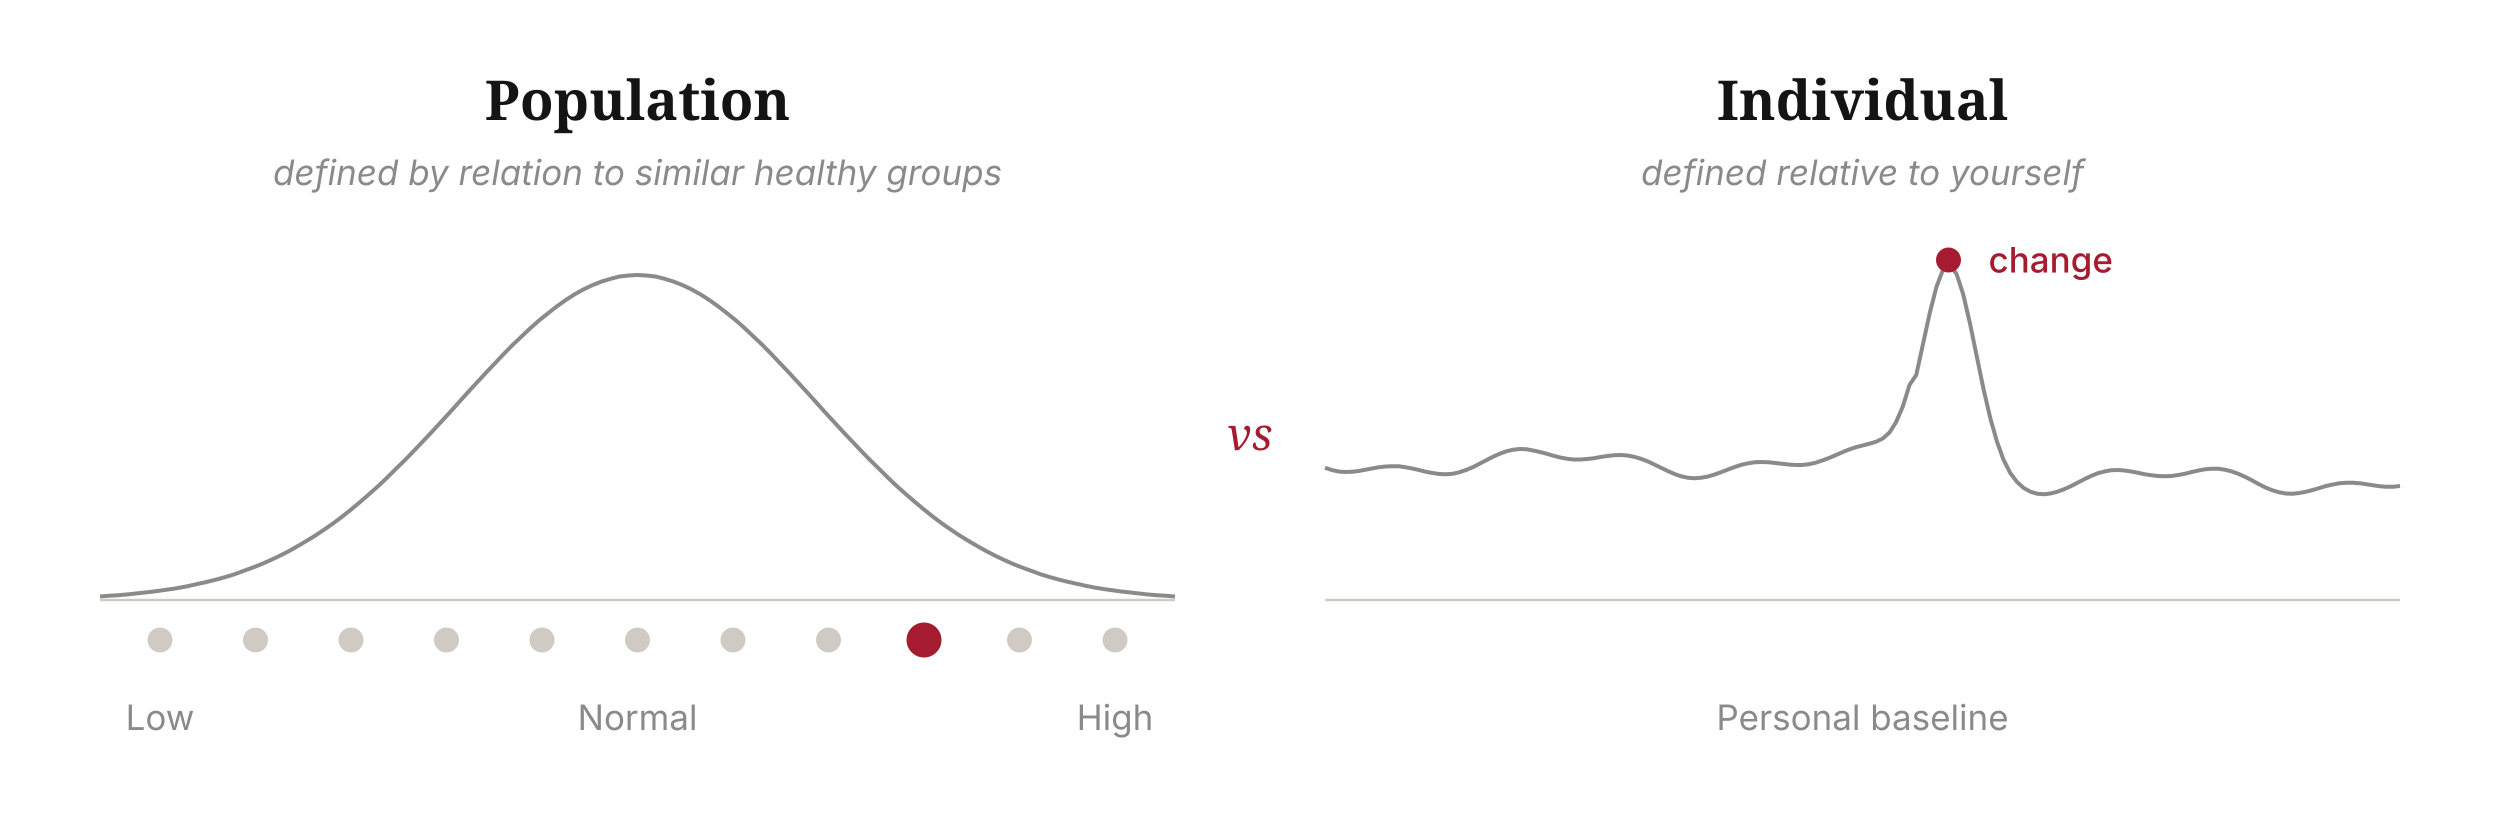
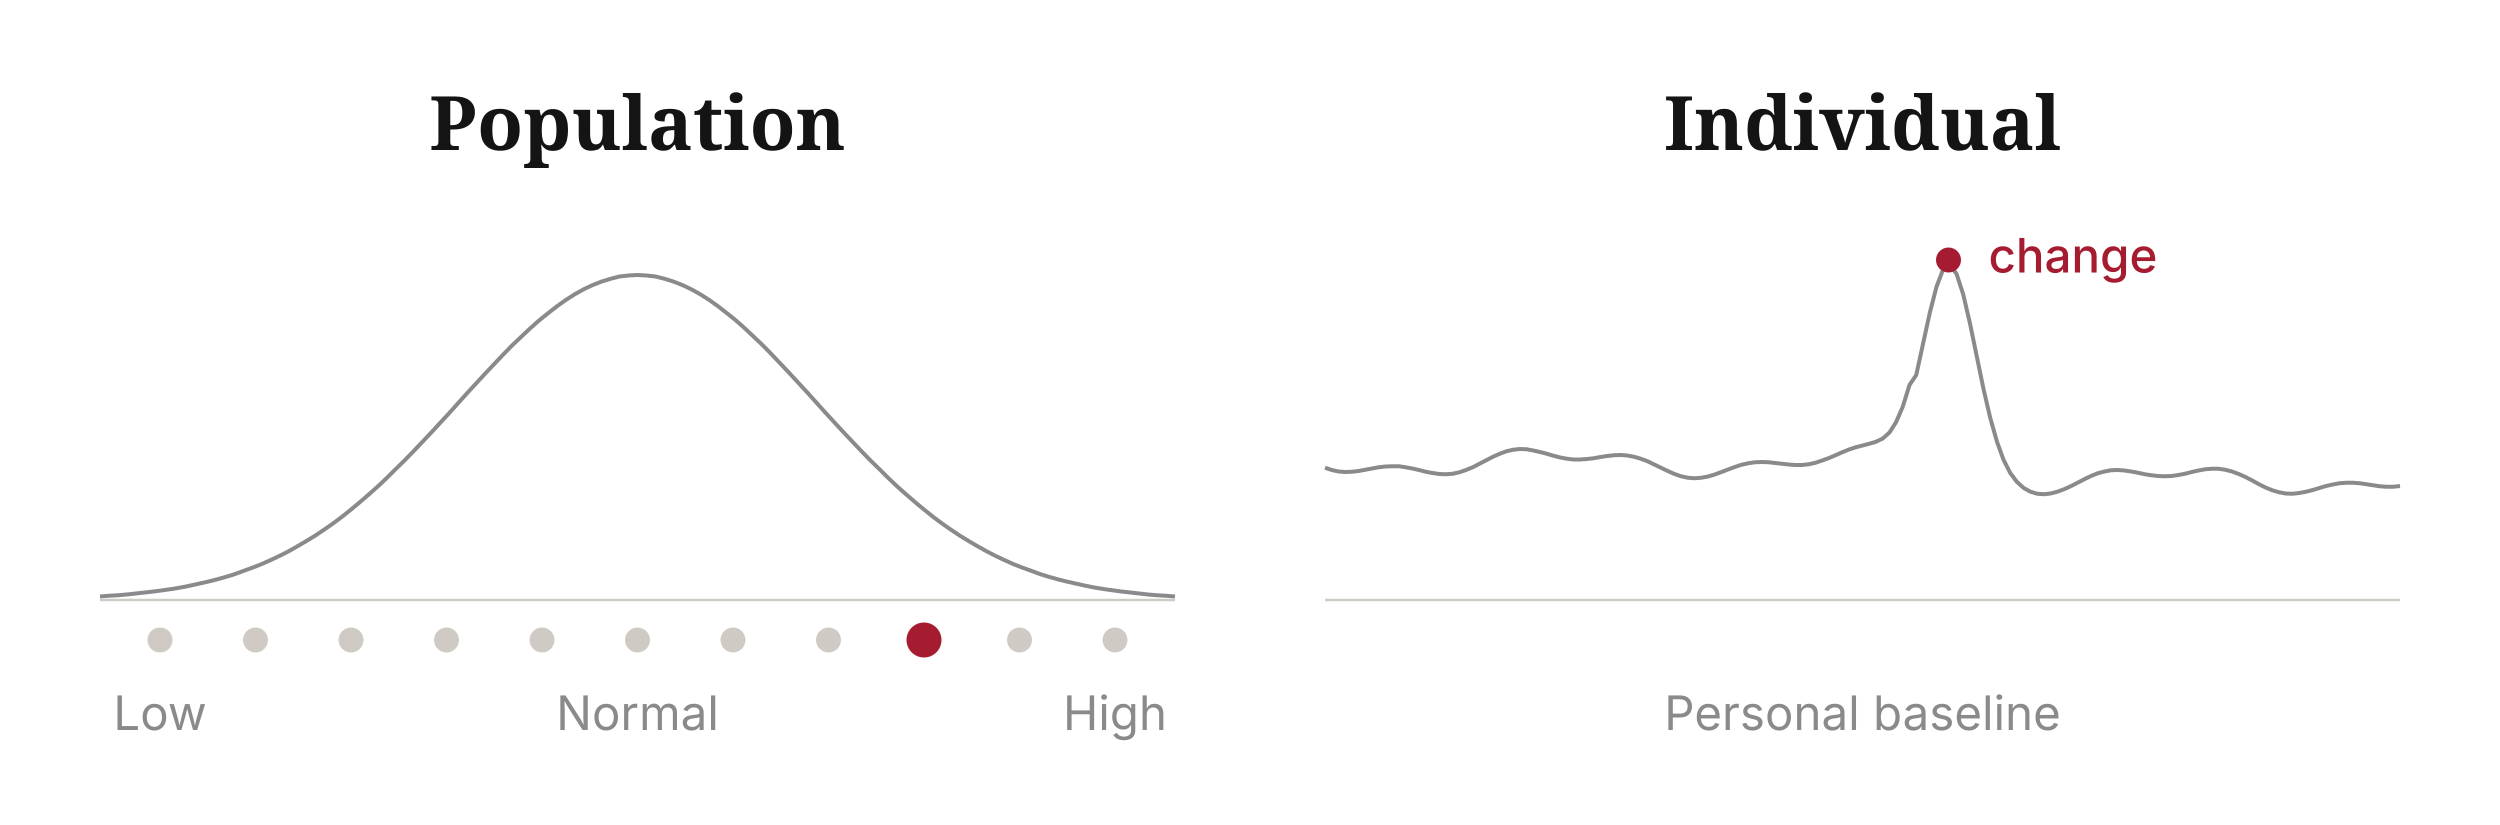
<svg xmlns="http://www.w3.org/2000/svg" viewBox="0 0 1000 330" role="img" aria-label="Population-defined normal versus individual baseline">
-   <text x="255.0" y="48" font-family="Playfair Display, Georgia, serif" font-size="22" font-weight="600" fill="#141414" text-anchor="middle">Population</text>
-   <text x="255.0" y="74" font-family="Inter, -apple-system, Segoe UI, Roboto, sans-serif" font-size="14" font-style="italic" fill="#8a8a8a" text-anchor="middle">defined by relation to similar healthy groups</text>
+   <text x="255.0" y="60" font-family="Playfair Display, Georgia, serif" font-size="30" font-weight="600" fill="#141414" text-anchor="middle">Population</text>
  <path d="M40.0,238.6 L43.6,238.3 L47.2,238.1 L50.7,237.8 L54.3,237.4 L57.9,237.0 L61.5,236.6 L65.1,236.1 L68.7,235.6 L72.3,235.0 L75.8,234.3 L79.4,233.5 L83.0,232.7 L86.6,231.8 L90.2,230.8 L93.8,229.7 L97.3,228.4 L100.9,227.1 L104.5,225.7 L108.1,224.1 L111.7,222.4 L115.3,220.6 L118.8,218.6 L122.4,216.5 L126.0,214.3 L129.6,211.9 L133.2,209.4 L136.8,206.7 L140.3,203.9 L143.9,200.9 L147.5,197.8 L151.1,194.6 L154.7,191.2 L158.2,187.7 L161.8,184.2 L165.4,180.5 L169.0,176.7 L172.6,172.9 L176.2,169.0 L179.8,165.1 L183.3,161.2 L186.9,157.2 L190.5,153.3 L194.1,149.4 L197.7,145.6 L201.2,141.9 L204.8,138.2 L208.4,134.8 L212.0,131.4 L215.6,128.2 L219.2,125.3 L222.8,122.5 L226.3,120.0 L229.9,117.7 L233.5,115.7 L237.1,114.0 L240.7,112.6 L244.3,111.5 L247.8,110.6 L251.4,110.2 L255.0,110.0 L258.6,110.2 L262.2,110.6 L265.8,111.5 L269.3,112.6 L272.9,114.0 L276.5,115.7 L280.1,117.7 L283.7,120.0 L287.2,122.5 L290.8,125.3 L294.4,128.2 L298.0,131.4 L301.6,134.8 L305.2,138.2 L308.8,141.9 L312.3,145.6 L315.9,149.4 L319.5,153.3 L323.1,157.2 L326.7,161.2 L330.2,165.1 L333.8,169.0 L337.4,172.9 L341.0,176.7 L344.6,180.5 L348.2,184.2 L351.8,187.7 L355.3,191.2 L358.9,194.6 L362.5,197.8 L366.1,200.9 L369.7,203.9 L373.2,206.7 L376.8,209.4 L380.4,211.9 L384.0,214.3 L387.6,216.5 L391.2,218.6 L394.8,220.6 L398.3,222.4 L401.9,224.1 L405.5,225.7 L409.1,227.1 L412.7,228.4 L416.2,229.7 L419.8,230.8 L423.4,231.8 L427.0,232.7 L430.6,233.5 L434.2,234.3 L437.7,235.0 L441.3,235.6 L444.9,236.1 L448.5,236.6 L452.1,237.0 L455.7,237.4 L459.2,237.8 L462.8,238.1 L466.4,238.3 L470.0,238.6" fill="none" stroke="#8a8a8a" stroke-width="1.6" />
  <circle cx="64.0" cy="256" r="5" fill="#cfcbc4" />
  <circle cx="102.2" cy="256" r="5" fill="#cfcbc4" />
  <circle cx="140.4" cy="256" r="5" fill="#cfcbc4" />
  <circle cx="178.6" cy="256" r="5" fill="#cfcbc4" />
  <circle cx="216.8" cy="256" r="5" fill="#cfcbc4" />
  <circle cx="255.0" cy="256" r="5" fill="#cfcbc4" />
  <circle cx="293.2" cy="256" r="5" fill="#cfcbc4" />
  <circle cx="331.4" cy="256" r="5" fill="#cfcbc4" />
  <circle cx="369.6" cy="256" r="7" fill="#a51c30" />
  <circle cx="407.8" cy="256" r="5" fill="#cfcbc4" />
  <circle cx="446.0" cy="256" r="5" fill="#cfcbc4" />
  <line x1="40" y1="240" x2="470" y2="240" stroke="#cfcbc4" stroke-width="1" />
-   <text x="64" y="292" font-family="Inter, -apple-system, Segoe UI, Roboto, sans-serif" font-size="14" fill="#8a8a8a" text-anchor="middle">Low</text>
-   <text x="255.0" y="292" font-family="Inter, -apple-system, Segoe UI, Roboto, sans-serif" font-size="14" fill="#8a8a8a" text-anchor="middle">Normal</text>
-   <text x="446" y="292" font-family="Inter, -apple-system, Segoe UI, Roboto, sans-serif" font-size="14" fill="#8a8a8a" text-anchor="middle">High</text>
-   <text x="500.0" y="180" font-family="Playfair Display, Georgia, serif" font-size="18" font-style="italic" fill="#a51c30" text-anchor="middle">vs</text>
-   <text x="745.0" y="48" font-family="Playfair Display, Georgia, serif" font-size="22" font-weight="600" fill="#141414" text-anchor="middle">Individual</text>
-   <text x="745.0" y="74" font-family="Inter, -apple-system, Segoe UI, Roboto, sans-serif" font-size="14" font-style="italic" fill="#8a8a8a" text-anchor="middle">defined relative to yourself</text>
+   <text x="64" y="292" font-family="Inter, -apple-system, Segoe UI, Roboto, sans-serif" font-size="19" fill="#8a8a8a" text-anchor="middle">Low</text>
+   <text x="255.0" y="292" font-family="Inter, -apple-system, Segoe UI, Roboto, sans-serif" font-size="19" fill="#8a8a8a" text-anchor="middle">Normal</text>
+   <text x="446" y="292" font-family="Inter, -apple-system, Segoe UI, Roboto, sans-serif" font-size="19" fill="#8a8a8a" text-anchor="middle">High</text>
+   <text x="745.0" y="60" font-family="Playfair Display, Georgia, serif" font-size="30" font-weight="600" fill="#141414" text-anchor="middle">Individual</text>
  <path d="M530.0,187.1 L532.7,188.0 L535.4,188.6 L538.1,188.8 L540.8,188.7 L543.4,188.4 L546.1,187.9 L548.8,187.4 L551.5,186.9 L554.2,186.6 L556.9,186.5 L559.6,186.5 L562.2,186.9 L564.9,187.4 L567.6,188.0 L570.3,188.7 L573.0,189.2 L575.7,189.6 L578.4,189.7 L581.1,189.5 L583.8,188.9 L586.4,188.0 L589.1,186.9 L591.8,185.5 L594.5,184.1 L597.2,182.7 L599.9,181.5 L602.6,180.5 L605.2,179.9 L607.9,179.6 L610.6,179.7 L613.3,180.2 L616.0,180.8 L618.7,181.5 L621.4,182.3 L624.1,183.0 L626.8,183.5 L629.4,183.8 L632.1,183.8 L634.8,183.6 L637.5,183.3 L640.2,182.8 L642.9,182.4 L645.6,182.1 L648.2,182.0 L650.9,182.2 L653.6,182.7 L656.3,183.5 L659.0,184.5 L661.7,185.8 L664.4,187.1 L667.1,188.4 L669.8,189.6 L672.4,190.5 L675.1,191.1 L677.8,191.3 L680.5,191.1 L683.2,190.6 L685.9,189.8 L688.6,188.8 L691.2,187.8 L693.9,186.8 L696.6,185.9 L699.3,185.3 L702.0,184.9 L704.7,184.8 L707.4,184.9 L710.1,185.2 L712.8,185.5 L715.4,185.8 L718.1,186.0 L720.8,186.0 L723.5,185.7 L726.2,185.1 L728.9,184.2 L731.6,183.2 L734.2,182.1 L736.9,180.9 L739.6,179.8 L742.3,178.9 L745.0,178.2 L747.7,177.5 L750.4,176.7 L753.1,175.4 L755.8,173.0 L758.4,168.9 L761.1,162.7 L763.8,154.0 L766.5,150.0 L769.2,137.6 L771.9,125.2 L774.6,114.7 L777.2,107.9 L779.9,106.0 L782.6,109.5 L785.3,117.8 L788.0,129.4 L790.7,142.5 L793.4,155.6 L796.1,167.2 L798.8,176.7 L801.4,183.9 L804.1,189.2 L806.8,192.8 L809.5,195.2 L812.2,196.7 L814.9,197.5 L817.6,197.7 L820.2,197.4 L822.9,196.7 L825.6,195.7 L828.3,194.5 L831.0,193.1 L833.7,191.7 L836.4,190.4 L839.1,189.3 L841.8,188.6 L844.4,188.1 L847.1,188.0 L849.8,188.2 L852.5,188.6 L855.2,189.1 L857.9,189.7 L860.6,190.1 L863.2,190.4 L865.9,190.5 L868.6,190.4 L871.3,190.0 L874.0,189.5 L876.7,188.8 L879.4,188.2 L882.1,187.7 L884.8,187.5 L887.4,187.5 L890.1,187.9 L892.8,188.6 L895.5,189.6 L898.2,190.8 L900.9,192.2 L903.6,193.7 L906.2,195.0 L908.9,196.1 L911.6,196.9 L914.3,197.4 L917.0,197.5 L919.7,197.2 L922.4,196.7 L925.1,196.0 L927.8,195.2 L930.4,194.4 L933.1,193.8 L935.8,193.3 L938.5,193.1 L941.2,193.1 L943.9,193.3 L946.6,193.7 L949.2,194.1 L951.9,194.5 L954.6,194.7 L957.3,194.7 L960.0,194.4" fill="none" stroke="#8a8a8a" stroke-width="1.6" stroke-linejoin="round" />
  <circle cx="779.4" cy="104.0" r="5" fill="#a51c30" />
-   <text x="795.4" y="109.0" font-family="Inter, -apple-system, Segoe UI, Roboto, sans-serif" font-size="14" font-weight="500" fill="#a51c30">change</text>
+   <text x="795.4" y="109.0" font-family="Inter, -apple-system, Segoe UI, Roboto, sans-serif" font-size="19" font-weight="500" fill="#a51c30">change</text>
  <line x1="530" y1="240" x2="960" y2="240" stroke="#cfcbc4" stroke-width="1" />
-   <text x="745.0" y="292" font-family="Inter, -apple-system, Segoe UI, Roboto, sans-serif" font-size="14" fill="#8a8a8a" text-anchor="middle">Personal baseline</text>
+   <text x="745.0" y="292" font-family="Inter, -apple-system, Segoe UI, Roboto, sans-serif" font-size="19" fill="#8a8a8a" text-anchor="middle">Personal baseline</text>
</svg>
